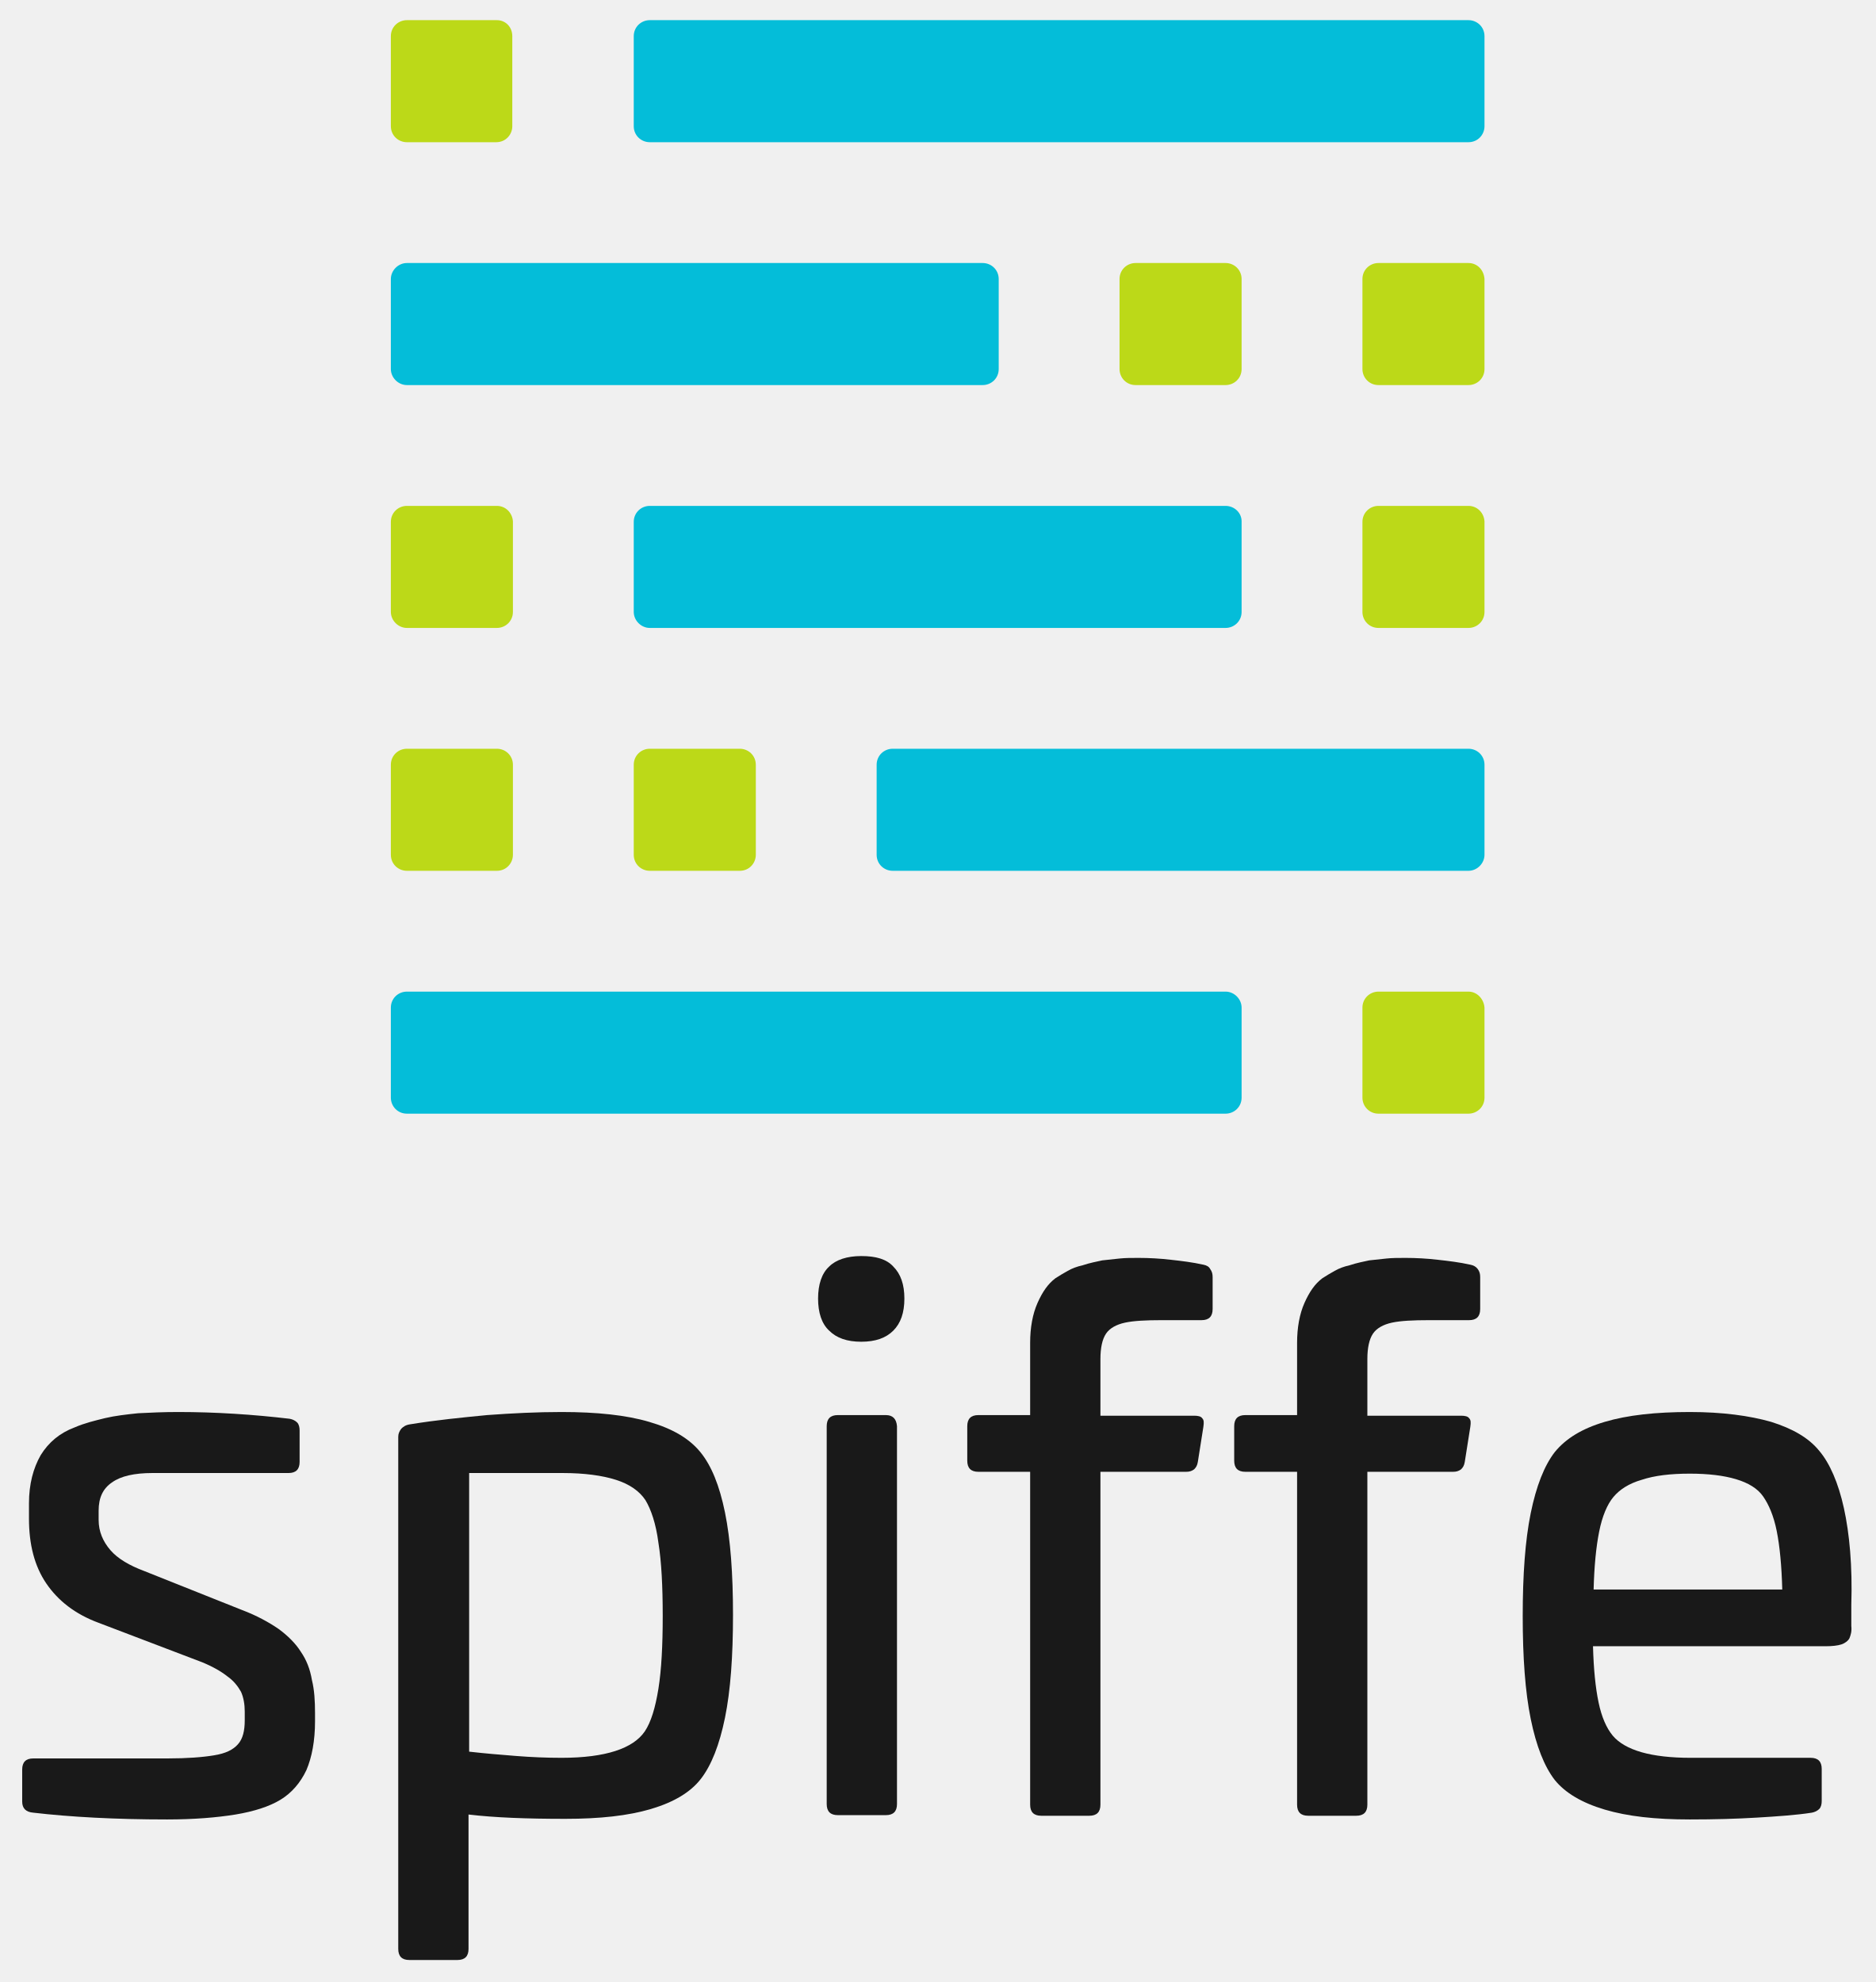
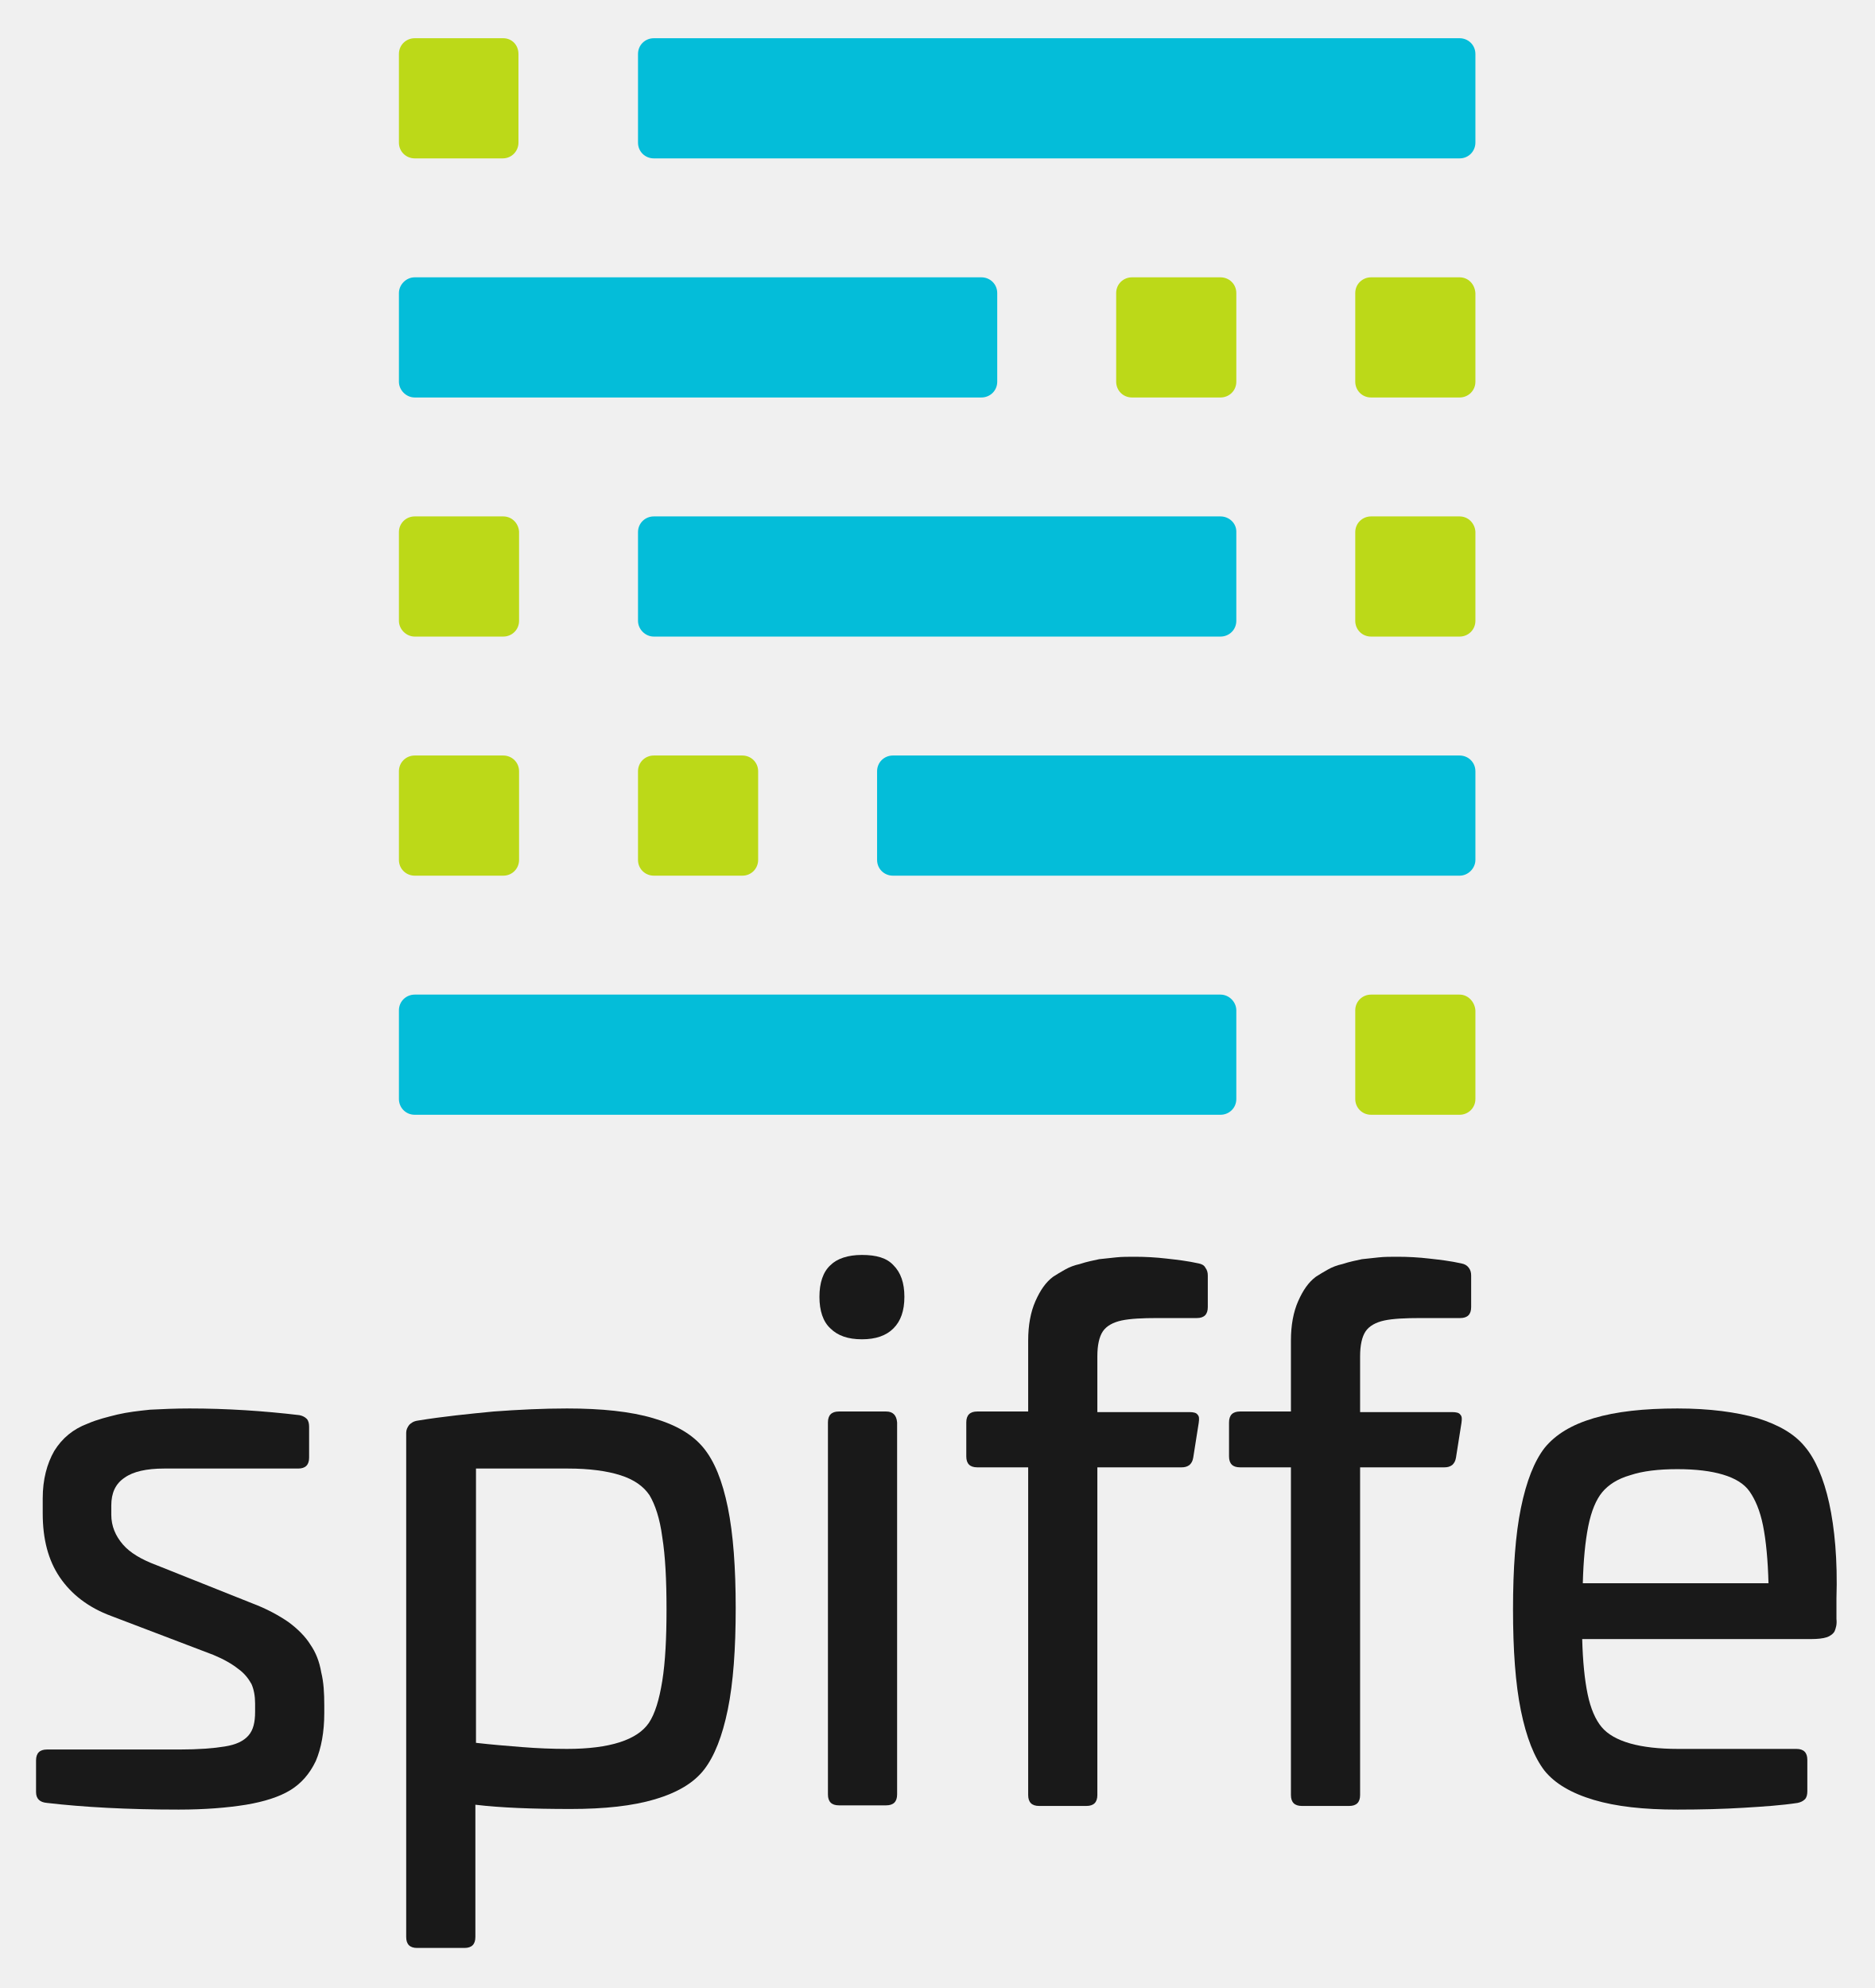
- <svg xmlns="http://www.w3.org/2000/svg" version="1.1" x="0px" y="0px" viewBox="2.9 2.73 304.2 321.54" style="enable-background:new 0 0 310.5 327;" xml:space="preserve">
+ <svg xmlns="http://www.w3.org/2000/svg" version="1.1" x="0px" y="0px" viewBox="0.56 -0.3 308.88 327.6" style="enable-background:new 0 0 310.5 327;" xml:space="preserve">
  <style type="text/css">
	.st0{fill-rule:evenodd;clip-rule:evenodd;fill:#FFFFFF;}
	.st1{fill:#FFFFFF;}
	.st2{fill-rule:evenodd;clip-rule:evenodd;fill:#BCD918;}
	.st3{fill-rule:evenodd;clip-rule:evenodd;fill:#04BDD9;}
	.st4{fill:#191919;}
</style>
  <g id="BG" />
  <g id="LOGO">
    <g>
      <g>
        <path class="st2" d="M68.9,6h14.6C84.9,6,86,7.1,86,8.6v14.6c0,1.4-1.1,2.6-2.6,2.6H68.9c-1.4,0-2.6-1.1-2.6-2.6V8.6     C66.3,7.1,67.5,6,68.9,6z" />
        <path class="st3" d="M108.3,6h132.8c1.4,0,2.6,1.1,2.6,2.6v14.6c0,1.4-1.1,2.6-2.6,2.6H108.3c-1.4,0-2.6-1.1-2.6-2.6V8.6     C105.7,7.1,106.9,6,108.3,6z" />
        <path class="st2" d="M241.1,45.4h-14.6c-1.4,0-2.6,1.1-2.6,2.6v14.6c0,1.4,1.1,2.6,2.6,2.6h14.6c1.4,0,2.6-1.1,2.6-2.6V48     C243.6,46.5,242.5,45.4,241.1,45.4z" />
        <path class="st3" d="M162.3,45.4H68.9c-1.4,0-2.6,1.2-2.6,2.6v14.6c0,1.4,1.2,2.6,2.6,2.6h93.4c1.4,0,2.6-1.1,2.6-2.6V48     C164.9,46.5,163.7,45.4,162.3,45.4z" />
        <path class="st2" d="M201.7,45.4h-14.6c-1.4,0-2.6,1.1-2.6,2.6v14.6c0,1.4,1.1,2.6,2.6,2.6h14.6c1.4,0,2.6-1.1,2.6-2.6V48     C204.3,46.5,203.1,45.4,201.7,45.4z" />
        <path class="st3" d="M201.7,84.8h-93.4c-1.4,0-2.6,1.1-2.6,2.6v14.6c0,1.4,1.2,2.6,2.6,2.6h93.4c1.4,0,2.6-1.1,2.6-2.6V87.3     C204.3,85.9,203.1,84.8,201.7,84.8z" />
        <path class="st2" d="M241.1,84.8h-14.6c-1.4,0-2.6,1.1-2.6,2.6v14.6c0,1.4,1.1,2.6,2.6,2.6h14.6c1.4,0,2.6-1.1,2.6-2.6V87.3     C243.6,85.9,242.5,84.8,241.1,84.8z" />
        <path class="st2" d="M83.5,84.8H68.9c-1.4,0-2.6,1.1-2.6,2.6v14.6c0,1.4,1.2,2.6,2.6,2.6h14.6c1.4,0,2.6-1.1,2.6-2.6V87.3     C86,85.9,84.9,84.8,83.5,84.8z" />
        <path class="st2" d="M68.9,124.2h14.6c1.4,0,2.6,1.1,2.6,2.6v14.6c0,1.4-1.1,2.6-2.6,2.6H68.9c-1.4,0-2.6-1.1-2.6-2.6v-14.6     C66.3,125.3,67.5,124.2,68.9,124.2z" />
        <path class="st3" d="M147.7,124.2h93.4c1.4,0,2.6,1.1,2.6,2.6v14.6c0,1.4-1.2,2.6-2.6,2.6h-93.4c-1.4,0-2.6-1.1-2.6-2.6v-14.6     C145.1,125.3,146.3,124.2,147.7,124.2z" />
        <path class="st2" d="M108.3,124.2h14.6c1.4,0,2.6,1.1,2.6,2.6v14.6c0,1.4-1.1,2.6-2.6,2.6h-14.6c-1.4,0-2.6-1.1-2.6-2.6v-14.6     C105.7,125.3,106.9,124.2,108.3,124.2z" />
        <path class="st2" d="M241.1,163.6h-14.6c-1.4,0-2.6,1.1-2.6,2.6v14.6c0,1.4,1.1,2.6,2.6,2.6h14.6c1.4,0,2.6-1.1,2.6-2.6v-14.6     C243.6,164.8,242.5,163.6,241.1,163.6z" />
        <path class="st3" d="M201.7,163.6H68.9c-1.4,0-2.6,1.1-2.6,2.6v14.6c0,1.4,1.1,2.6,2.6,2.6h132.8c1.4,0,2.6-1.1,2.6-2.6v-14.6     C204.3,164.8,203.1,163.6,201.7,163.6z" />
      </g>
      <g>
        <path class="st4" d="M51.7,270.7c-0.8-1.3-2.1-2.6-3.6-3.7c-1.6-1.1-3.6-2.2-6-3.1l-15.8-6.3c-2.4-0.9-4.3-2-5.5-3.4     c-1.2-1.4-1.9-3-1.9-4.9v-1.5c0-2.1,0.7-3.6,2.2-4.6c1.4-1,3.6-1.5,6.5-1.5h22.1c1.2,0,1.8-0.6,1.8-1.8v-5.1c0-0.5-0.1-1-0.4-1.3     c-0.3-0.3-0.7-0.5-1.2-0.6c-5.9-0.7-12-1.1-18.1-1.1c-2.4,0-4.5,0.1-6.5,0.2c-1.9,0.2-3.7,0.4-5.4,0.8c-1.6,0.4-3.3,0.8-4.9,1.5     c-2.4,0.9-4.2,2.4-5.5,4.5c-1.2,2.1-1.9,4.7-1.9,7.8v2.5c0,4.2,0.9,7.7,2.8,10.5c1.9,2.8,4.7,5,8.5,6.4l16.8,6.4     c1.7,0.7,3.1,1.5,4.1,2.3c1,0.7,1.7,1.6,2.2,2.5c0.4,0.9,0.6,2,0.6,3.2v1.4c0,1.7-0.3,3-1.1,3.9c-0.8,0.9-2,1.5-3.9,1.8     c-1.8,0.3-4.3,0.5-7.5,0.5H8.3c-1.2,0-1.8,0.6-1.8,1.8v5.2c0,1.1,0.6,1.7,1.8,1.8c6,0.7,13.3,1.1,21.7,1.1c4.3,0,8-0.3,11.1-0.8     c3-0.5,5.5-1.3,7.3-2.4c1.8-1.1,3.2-2.7,4.2-4.8c0.9-2.1,1.4-4.8,1.4-7.9v-1.3c0-2-0.1-3.8-0.5-5.4     C53.2,273.5,52.6,272,51.7,270.7z" />
        <path class="st4" d="M116.5,238.3c-1.8-2.2-4.5-3.8-8.3-4.9c-3.7-1.1-8.5-1.6-14.2-1.6c-4,0-8,0.2-12.1,0.5     c-4.1,0.4-8.2,0.8-12.5,1.5c-0.7,0.1-1.1,0.4-1.4,0.7c-0.3,0.4-0.5,0.8-0.5,1.3v83.1c0,1.2,0.6,1.8,1.8,1.8h7.8     c1.2,0,1.8-0.6,1.8-1.8v-21.8c4.2,0.5,9.4,0.7,15.7,0.7c5.6,0,10.2-0.5,13.9-1.6c3.7-1.1,6.4-2.7,8.1-4.9c1.7-2.2,3-5.5,3.9-9.9     c0.9-4.4,1.3-10,1.3-16.7c0-6.6-0.4-12.2-1.3-16.6C119.6,243.7,118.3,240.5,116.5,238.3z M109.7,276.7c-0.5,3.1-1.2,5.4-2.2,6.9     c-1.9,2.8-6.4,4.3-13.5,4.3c-2.4,0-4.9-0.1-7.4-0.3c-2.5-0.2-5-0.4-7.6-0.7v-45.2h15.2c3.5,0,6.4,0.4,8.6,1.1     c2.2,0.7,3.8,1.8,4.8,3.3c0.9,1.5,1.7,3.8,2.1,6.9c0.5,3.1,0.7,7.1,0.7,11.9C110.4,269.6,110.2,273.6,109.7,276.7z" />
        <path class="st4" d="M142.6,206.5c-2.3,0-4.1,0.6-5.2,1.7c-1.2,1.1-1.8,2.9-1.8,5.2c0,2.3,0.6,4.1,1.8,5.2     c1.2,1.2,2.9,1.8,5.2,1.8c2.3,0,4-0.6,5.2-1.8c1.2-1.2,1.8-2.9,1.8-5.2c0-2.3-0.6-4-1.8-5.2C146.7,207,145,206.5,142.6,206.5z" />
        <path class="st4" d="M146.6,232.3h-7.8c-1.2,0-1.8,0.6-1.8,1.8v61.3c0,1.2,0.6,1.8,1.8,1.8h7.8c1.2,0,1.8-0.6,1.8-1.8v-61.3     C148.3,232.9,147.7,232.3,146.6,232.3z" />
        <path class="st4" d="M198.1,207.9c-1.8-0.4-3.5-0.6-5.3-0.8c-1.7-0.2-3.5-0.3-5.2-0.3c-1.1,0-2.2,0-3.1,0.1     c-0.9,0.1-1.9,0.2-2.8,0.3c-0.9,0.2-2,0.4-3.2,0.8c-0.9,0.2-1.7,0.5-2.4,0.9c-0.7,0.4-1.4,0.8-2,1.2c-1.2,0.9-2.1,2.2-2.9,4     c-0.8,1.8-1.2,4-1.2,6.5v11.7h-8.4c-1.2,0-1.8,0.6-1.8,1.8v5.6c0,1.2,0.6,1.8,1.8,1.8h8.4v54c0,1.2,0.6,1.8,1.8,1.8h7.8     c1.2,0,1.8-0.6,1.8-1.8v-54h13.9c0.5,0,0.9-0.1,1.3-0.4c0.3-0.3,0.5-0.6,0.6-1.2l0.9-5.7c0.1-0.7,0.1-1.1-0.2-1.4     c-0.2-0.3-0.7-0.4-1.3-0.4h-15.2v-9.2c0-1.8,0.3-3.2,0.9-4.1c0.6-0.9,1.7-1.5,3.1-1.8c1.4-0.3,3.4-0.4,5.9-0.4h6.5     c1.2,0,1.8-0.6,1.8-1.8v-5.2c0-0.5-0.1-0.9-0.4-1.3C199,208.2,198.6,208,198.1,207.9z" />
        <path class="st4" d="M241.4,207.9c-1.8-0.4-3.5-0.6-5.3-0.8c-1.7-0.2-3.5-0.3-5.2-0.3c-1.1,0-2.2,0-3.1,0.1     c-0.9,0.1-1.9,0.2-2.8,0.3c-0.9,0.2-2,0.4-3.2,0.8c-0.9,0.2-1.7,0.5-2.4,0.9c-0.7,0.4-1.4,0.8-2,1.2c-1.2,0.9-2.1,2.2-2.9,4     c-0.8,1.8-1.2,4-1.2,6.5v11.7h-8.4c-1.2,0-1.8,0.6-1.8,1.8v5.6c0,1.2,0.6,1.8,1.8,1.8h8.4v54c0,1.2,0.6,1.8,1.8,1.8h7.8     c1.2,0,1.8-0.6,1.8-1.8v-54h13.9c0.5,0,0.9-0.1,1.3-0.4c0.3-0.3,0.5-0.6,0.6-1.2l0.9-5.7c0.1-0.7,0.1-1.1-0.2-1.4     c-0.2-0.3-0.7-0.4-1.3-0.4h-15.2v-9.2c0-1.8,0.3-3.2,0.9-4.1c0.6-0.9,1.7-1.5,3.1-1.8c1.4-0.3,3.4-0.4,6-0.4h6.5     c1.2,0,1.8-0.6,1.8-1.8v-5.2c0-0.5-0.1-0.9-0.4-1.3C242.3,208.2,241.9,208,241.4,207.9z" />
        <path class="st4" d="M302,247.4c-0.9-4.1-2.3-7.3-4-9.3c-1.7-2.1-4.3-3.6-7.8-4.7c-3.5-1-7.9-1.6-13.2-1.6     c-5.5,0-10.1,0.5-13.8,1.6c-3.7,1.1-6.3,2.7-8.1,4.9c-1.7,2.2-3,5.5-3.9,9.9c-0.9,4.4-1.3,10-1.3,16.7c0,6.7,0.4,12.3,1.3,16.7     c0.9,4.4,2.2,7.7,3.9,9.9c1.7,2.1,4.4,3.7,8.1,4.8c3.7,1.1,8.2,1.6,13.8,1.6c4,0,7.6-0.1,10.9-0.3c3.3-0.2,6.3-0.4,8.9-0.8     c0.5-0.1,0.9-0.3,1.2-0.6c0.3-0.3,0.4-0.8,0.4-1.3v-5.2c0-1.2-0.6-1.8-1.8-1.8h-19.5c-3.1,0-5.8-0.3-7.9-0.9     c-2.1-0.6-3.7-1.5-4.7-2.7c-1-1.2-1.8-3-2.3-5.4c-0.5-2.4-0.8-5.4-0.9-9.1h37.7c1.1,0,2-0.1,2.6-0.3c0.6-0.2,1.1-0.6,1.3-1     c0.2-0.5,0.4-1.1,0.3-2v-3.4C303.4,256.8,302.9,251.5,302,247.4z M261.4,260.6c0.1-3.8,0.4-6.9,0.9-9.4c0.5-2.5,1.3-4.4,2.3-5.6     c1-1.2,2.5-2.2,4.6-2.8c2.1-0.7,4.7-1,7.8-1c3,0,5.5,0.3,7.5,0.9c2,0.6,3.5,1.5,4.4,2.8c0.9,1.3,1.7,3.1,2.2,5.6     c0.5,2.5,0.8,5.7,0.9,9.5H261.4z" />
      </g>
    </g>
  </g>
</svg>
